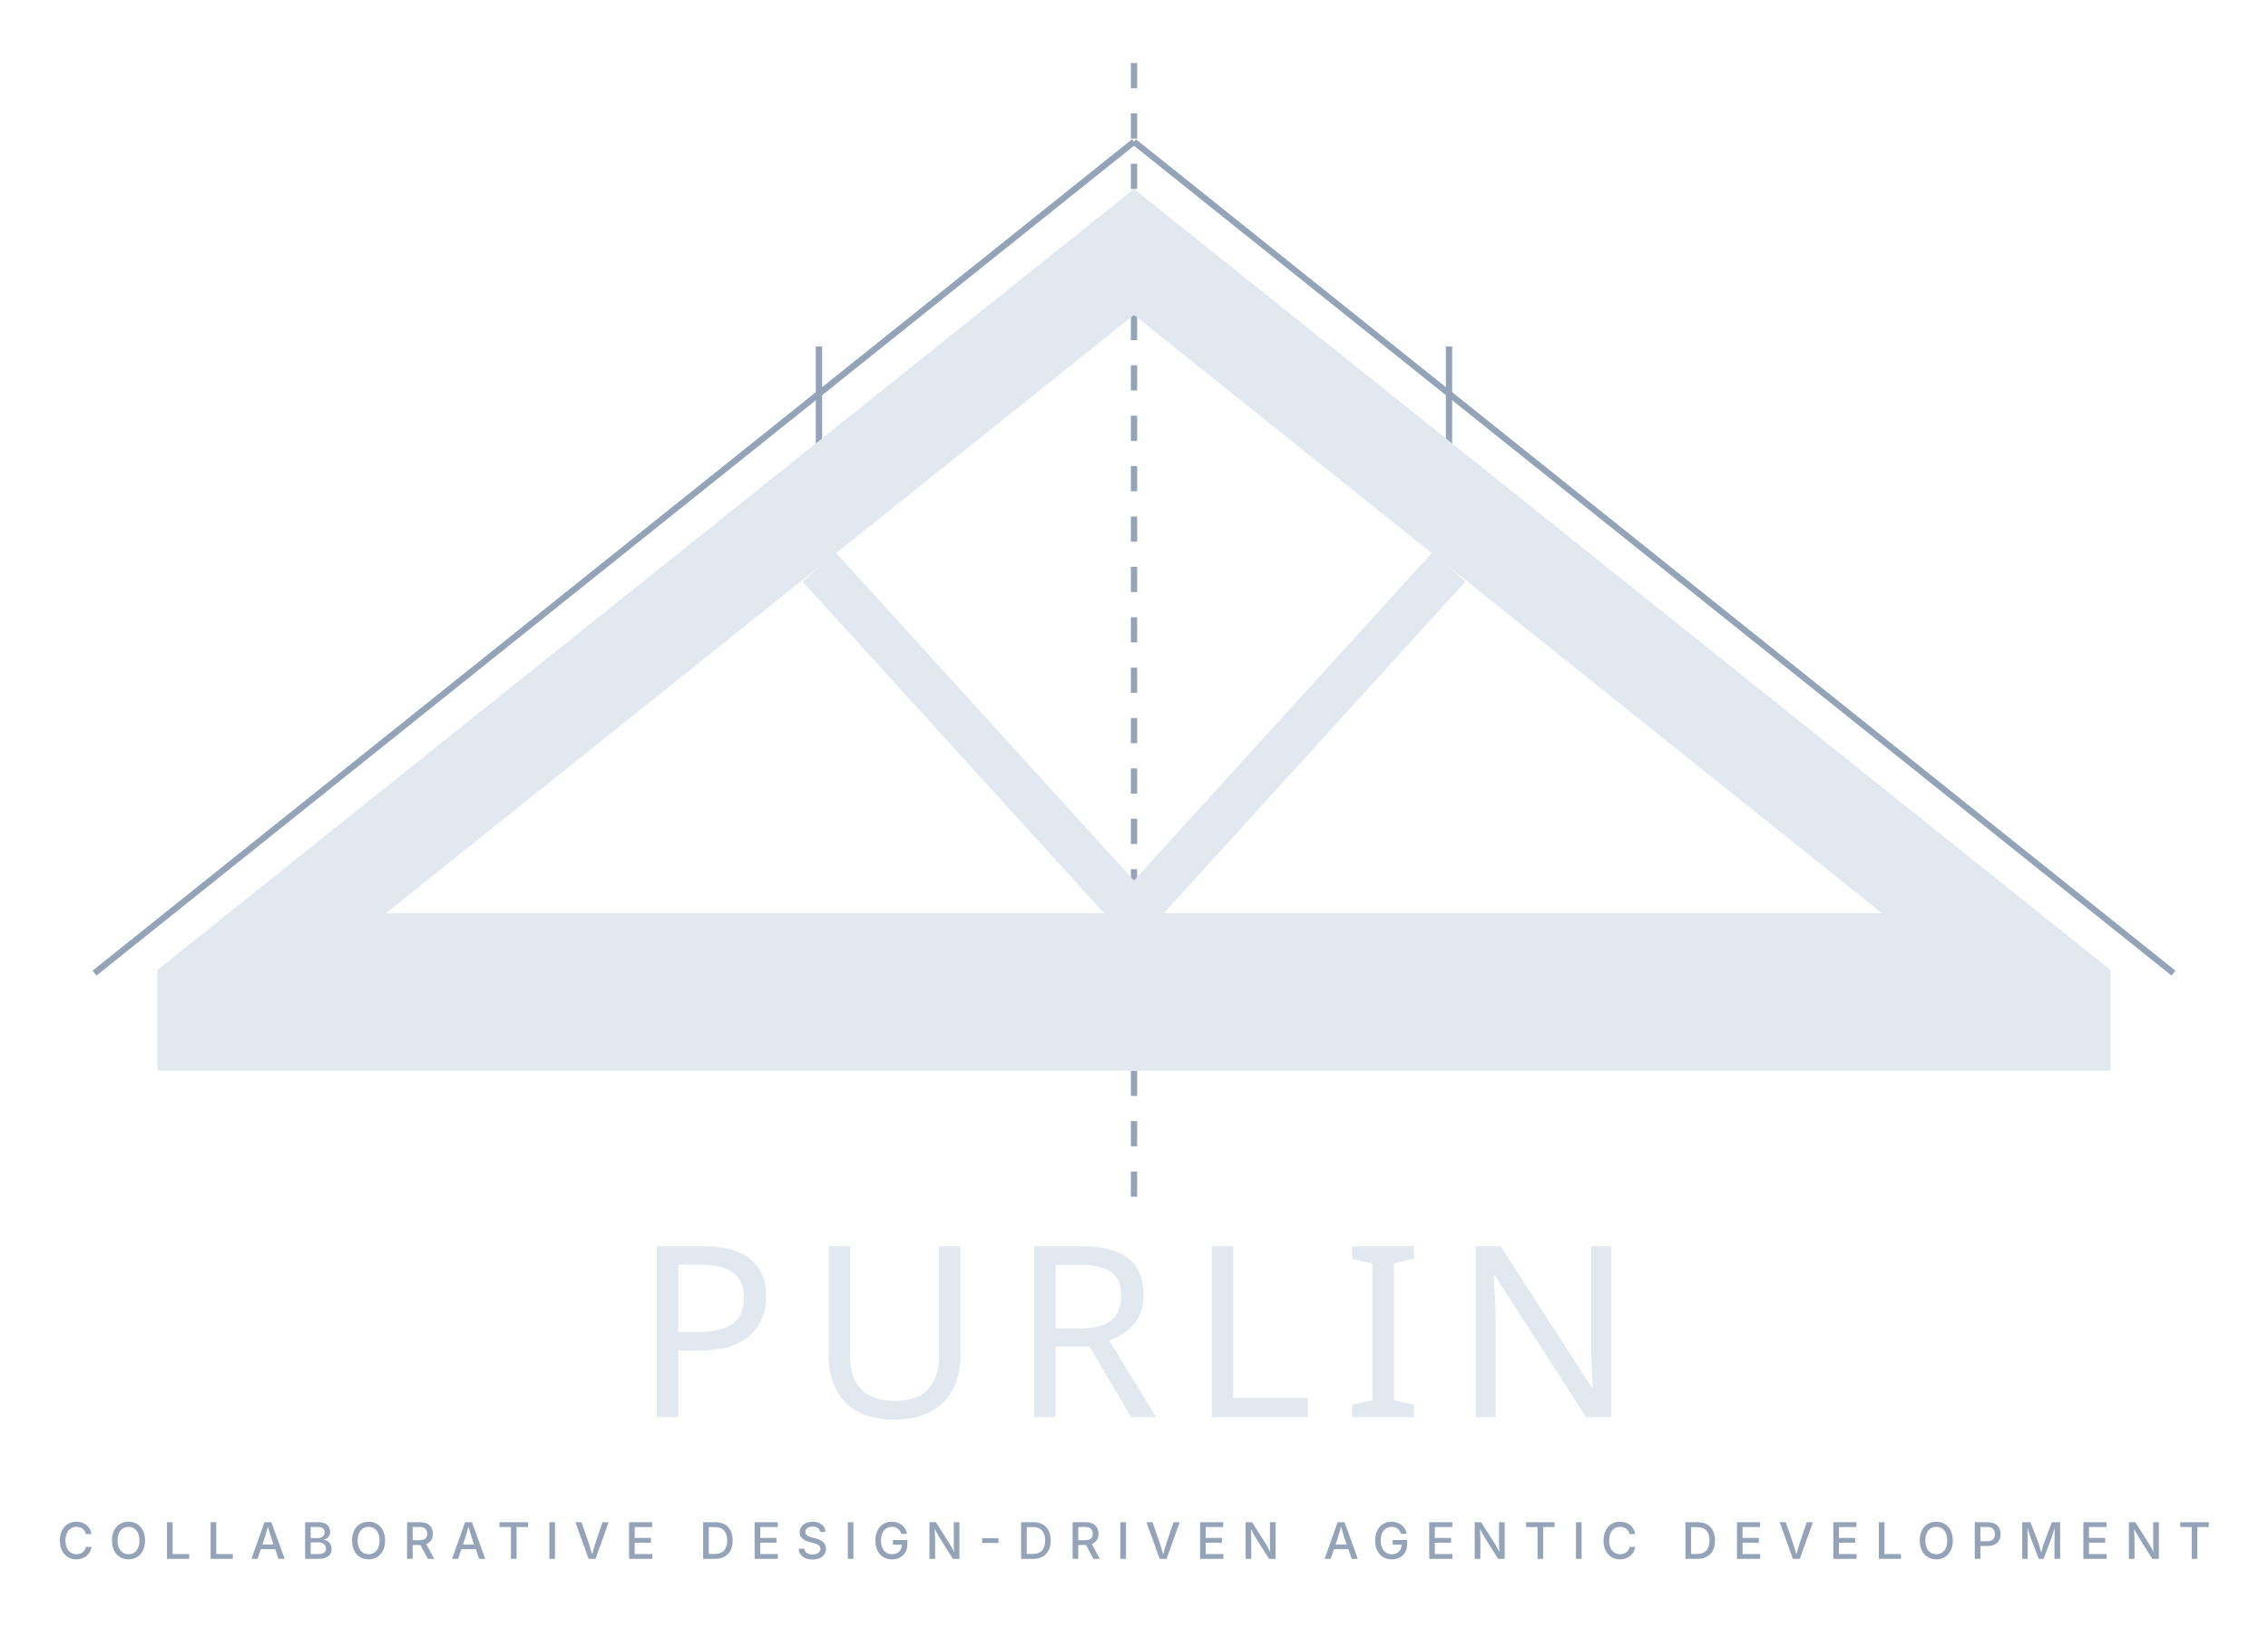
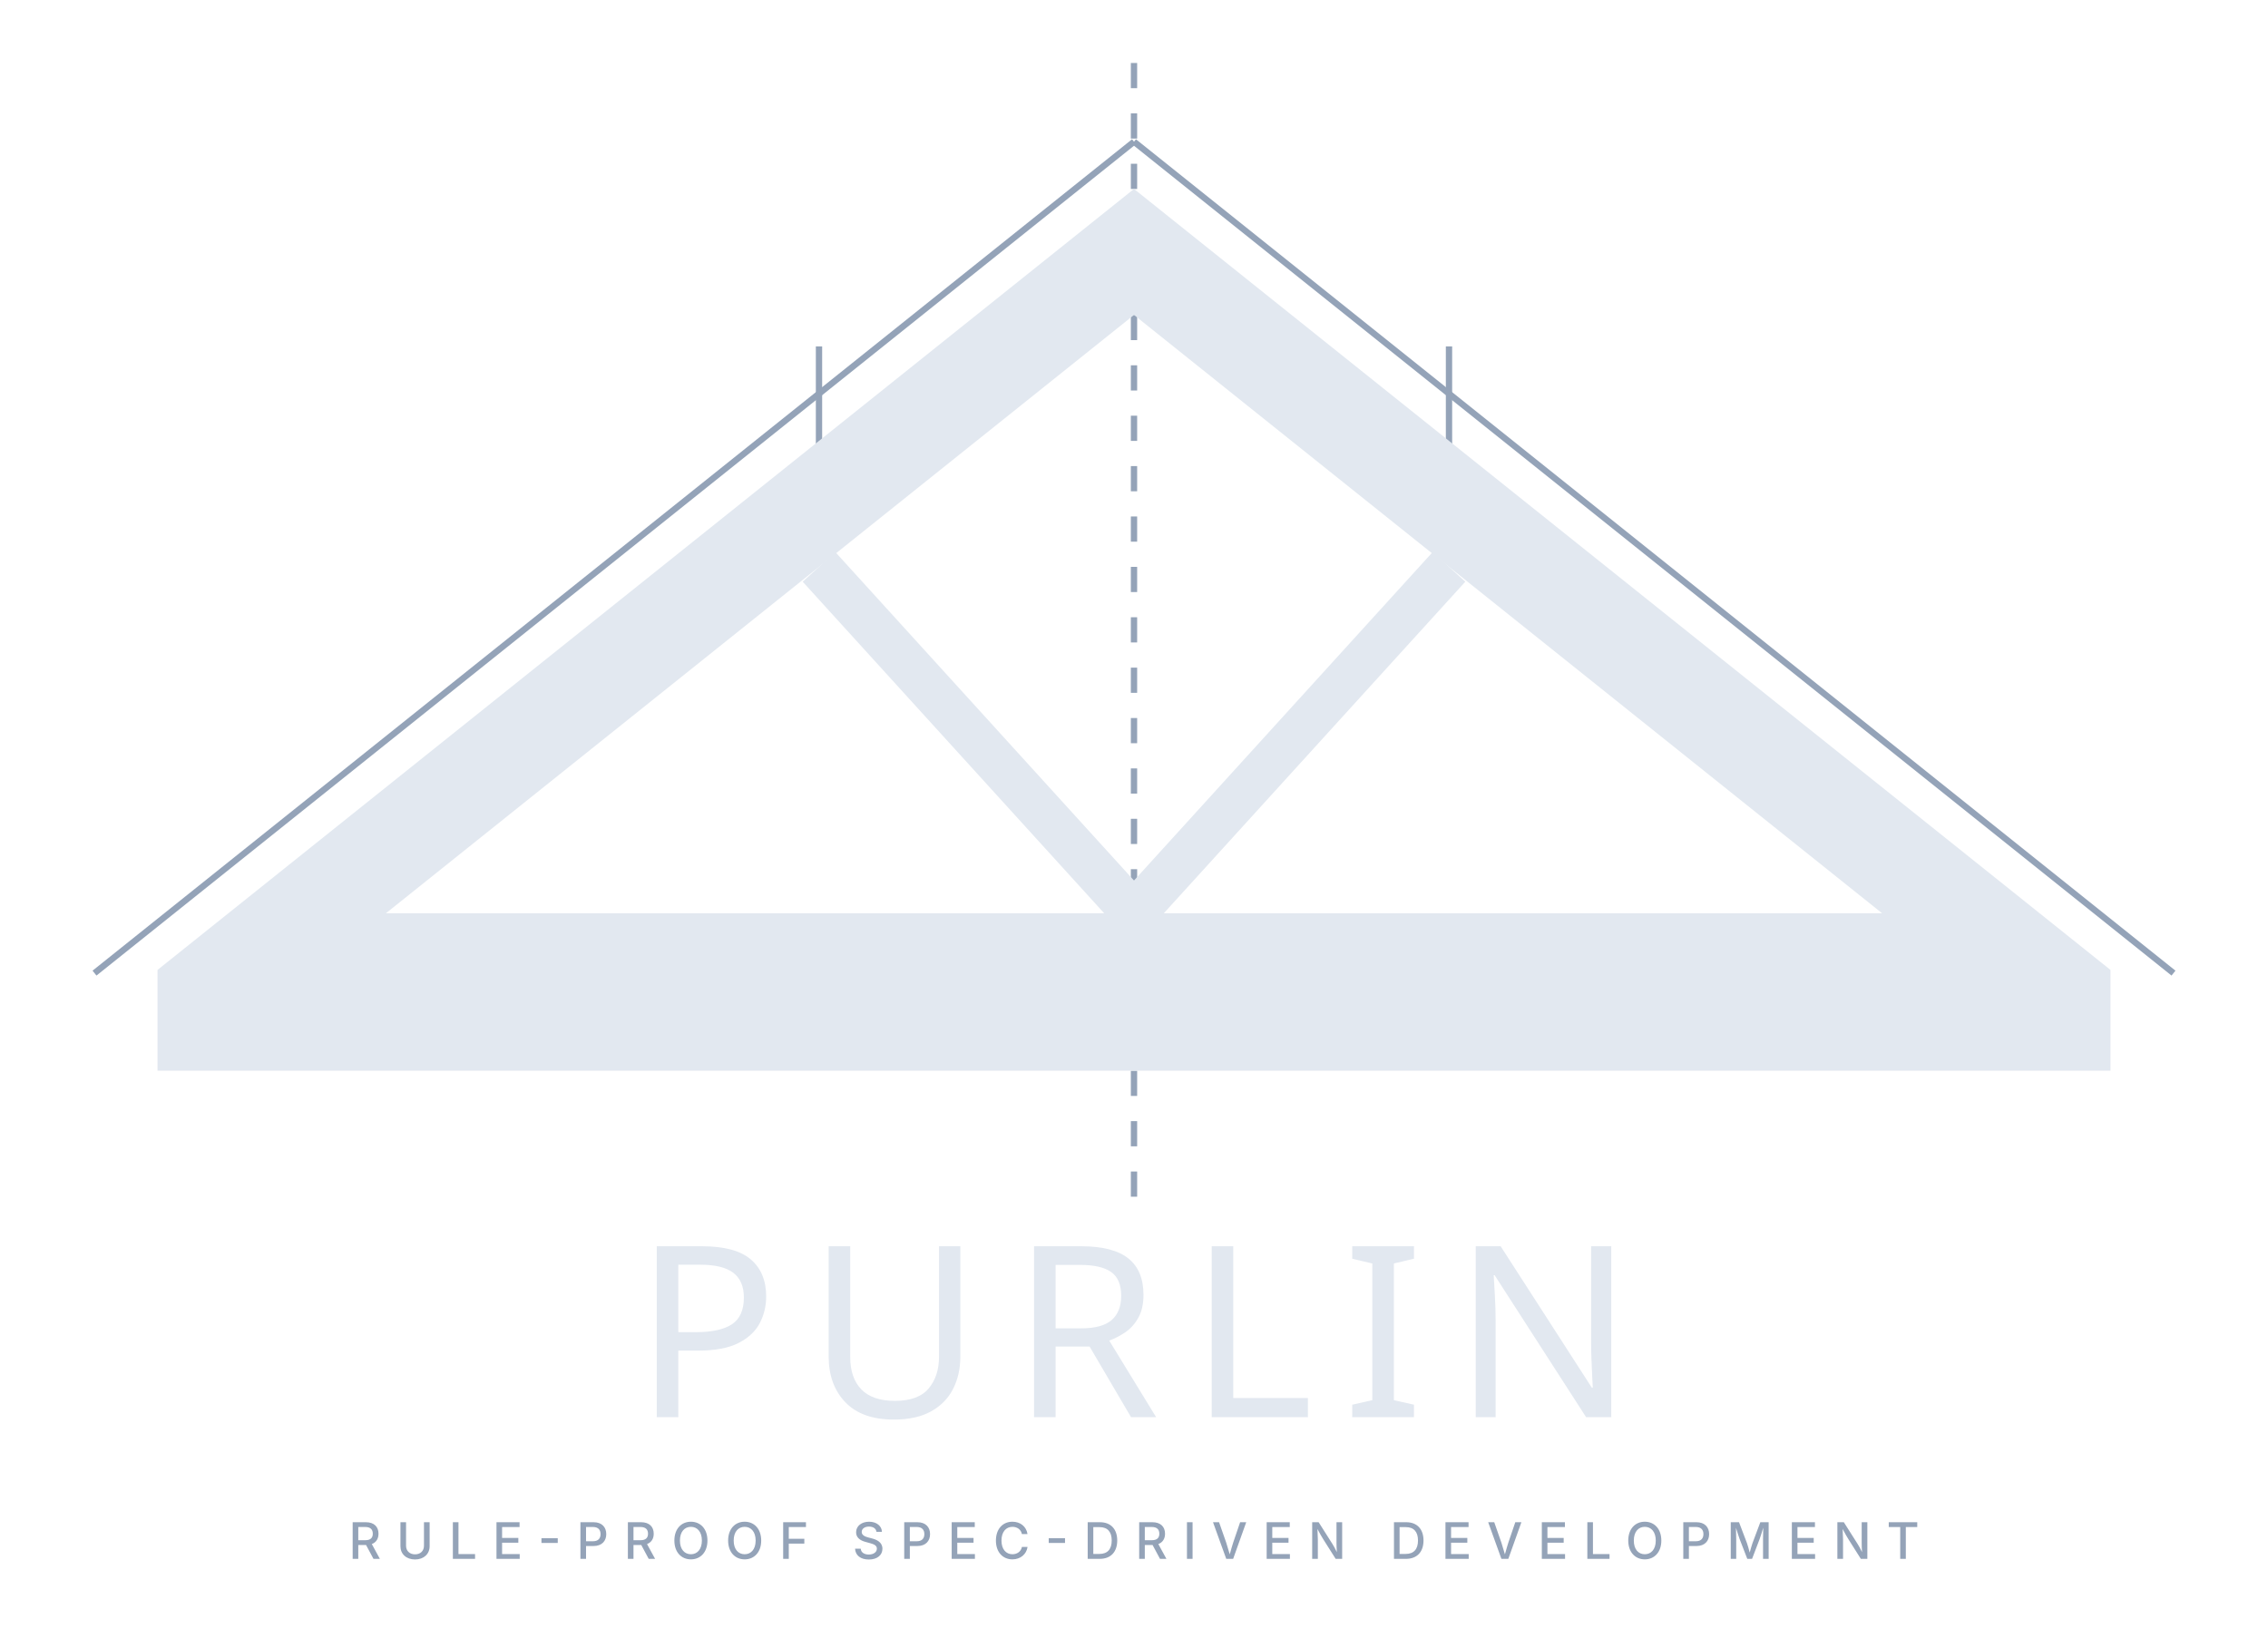
<svg xmlns="http://www.w3.org/2000/svg" viewBox="140 100 720 520">
  <g stroke="#94A3B8" stroke-width="2" fill="none">
    <line x1="500" y1="120" x2="500" y2="480" stroke-dasharray="8,8" />
    <line x1="500" y1="145" x2="170" y2="409" />
    <line x1="500" y1="145" x2="830" y2="409" />
    <line x1="400" y1="210" x2="400" y2="255" />
    <line x1="600" y1="210" x2="600" y2="255" />
  </g>
  <polyline points="400,280 500,390 600,280" fill="none" stroke="#E2E8F0" stroke-width="14" stroke-linejoin="miter" />
  <path d="M 500 160        L 190 408        L 190 440        L 810 440        L 810 408        Z        M 500 200        L 262.5 390        L 737.5 390        Z" fill-rule="evenodd" fill="#E2E8F0" />
  <text x="500" y="550" text-anchor="middle" style="font-family: 'Montserrat', sans-serif; font-weight: 200; font-size: 76px; letter-spacing: 0.12em" fill="#E2E8F0">PURLIN</text>
-   <text x="500" y="595" text-anchor="middle" style="font-family: 'Inter', sans-serif; font-weight: 500; font-size: 16px; letter-spacing: 0.3em" fill="#94A3B8">COLLABORATIVE DESIGN-DRIVEN AGENTIC DEVELOPMENT</text>
+   <text x="500" y="595" text-anchor="middle" style="font-family: 'Inter', sans-serif; font-weight: 500; font-size: 16px; letter-spacing: 0.3em" fill="#94A3B8">RULE-PROOF SPEC-DRIVEN DEVELOPMENT</text>
</svg>
